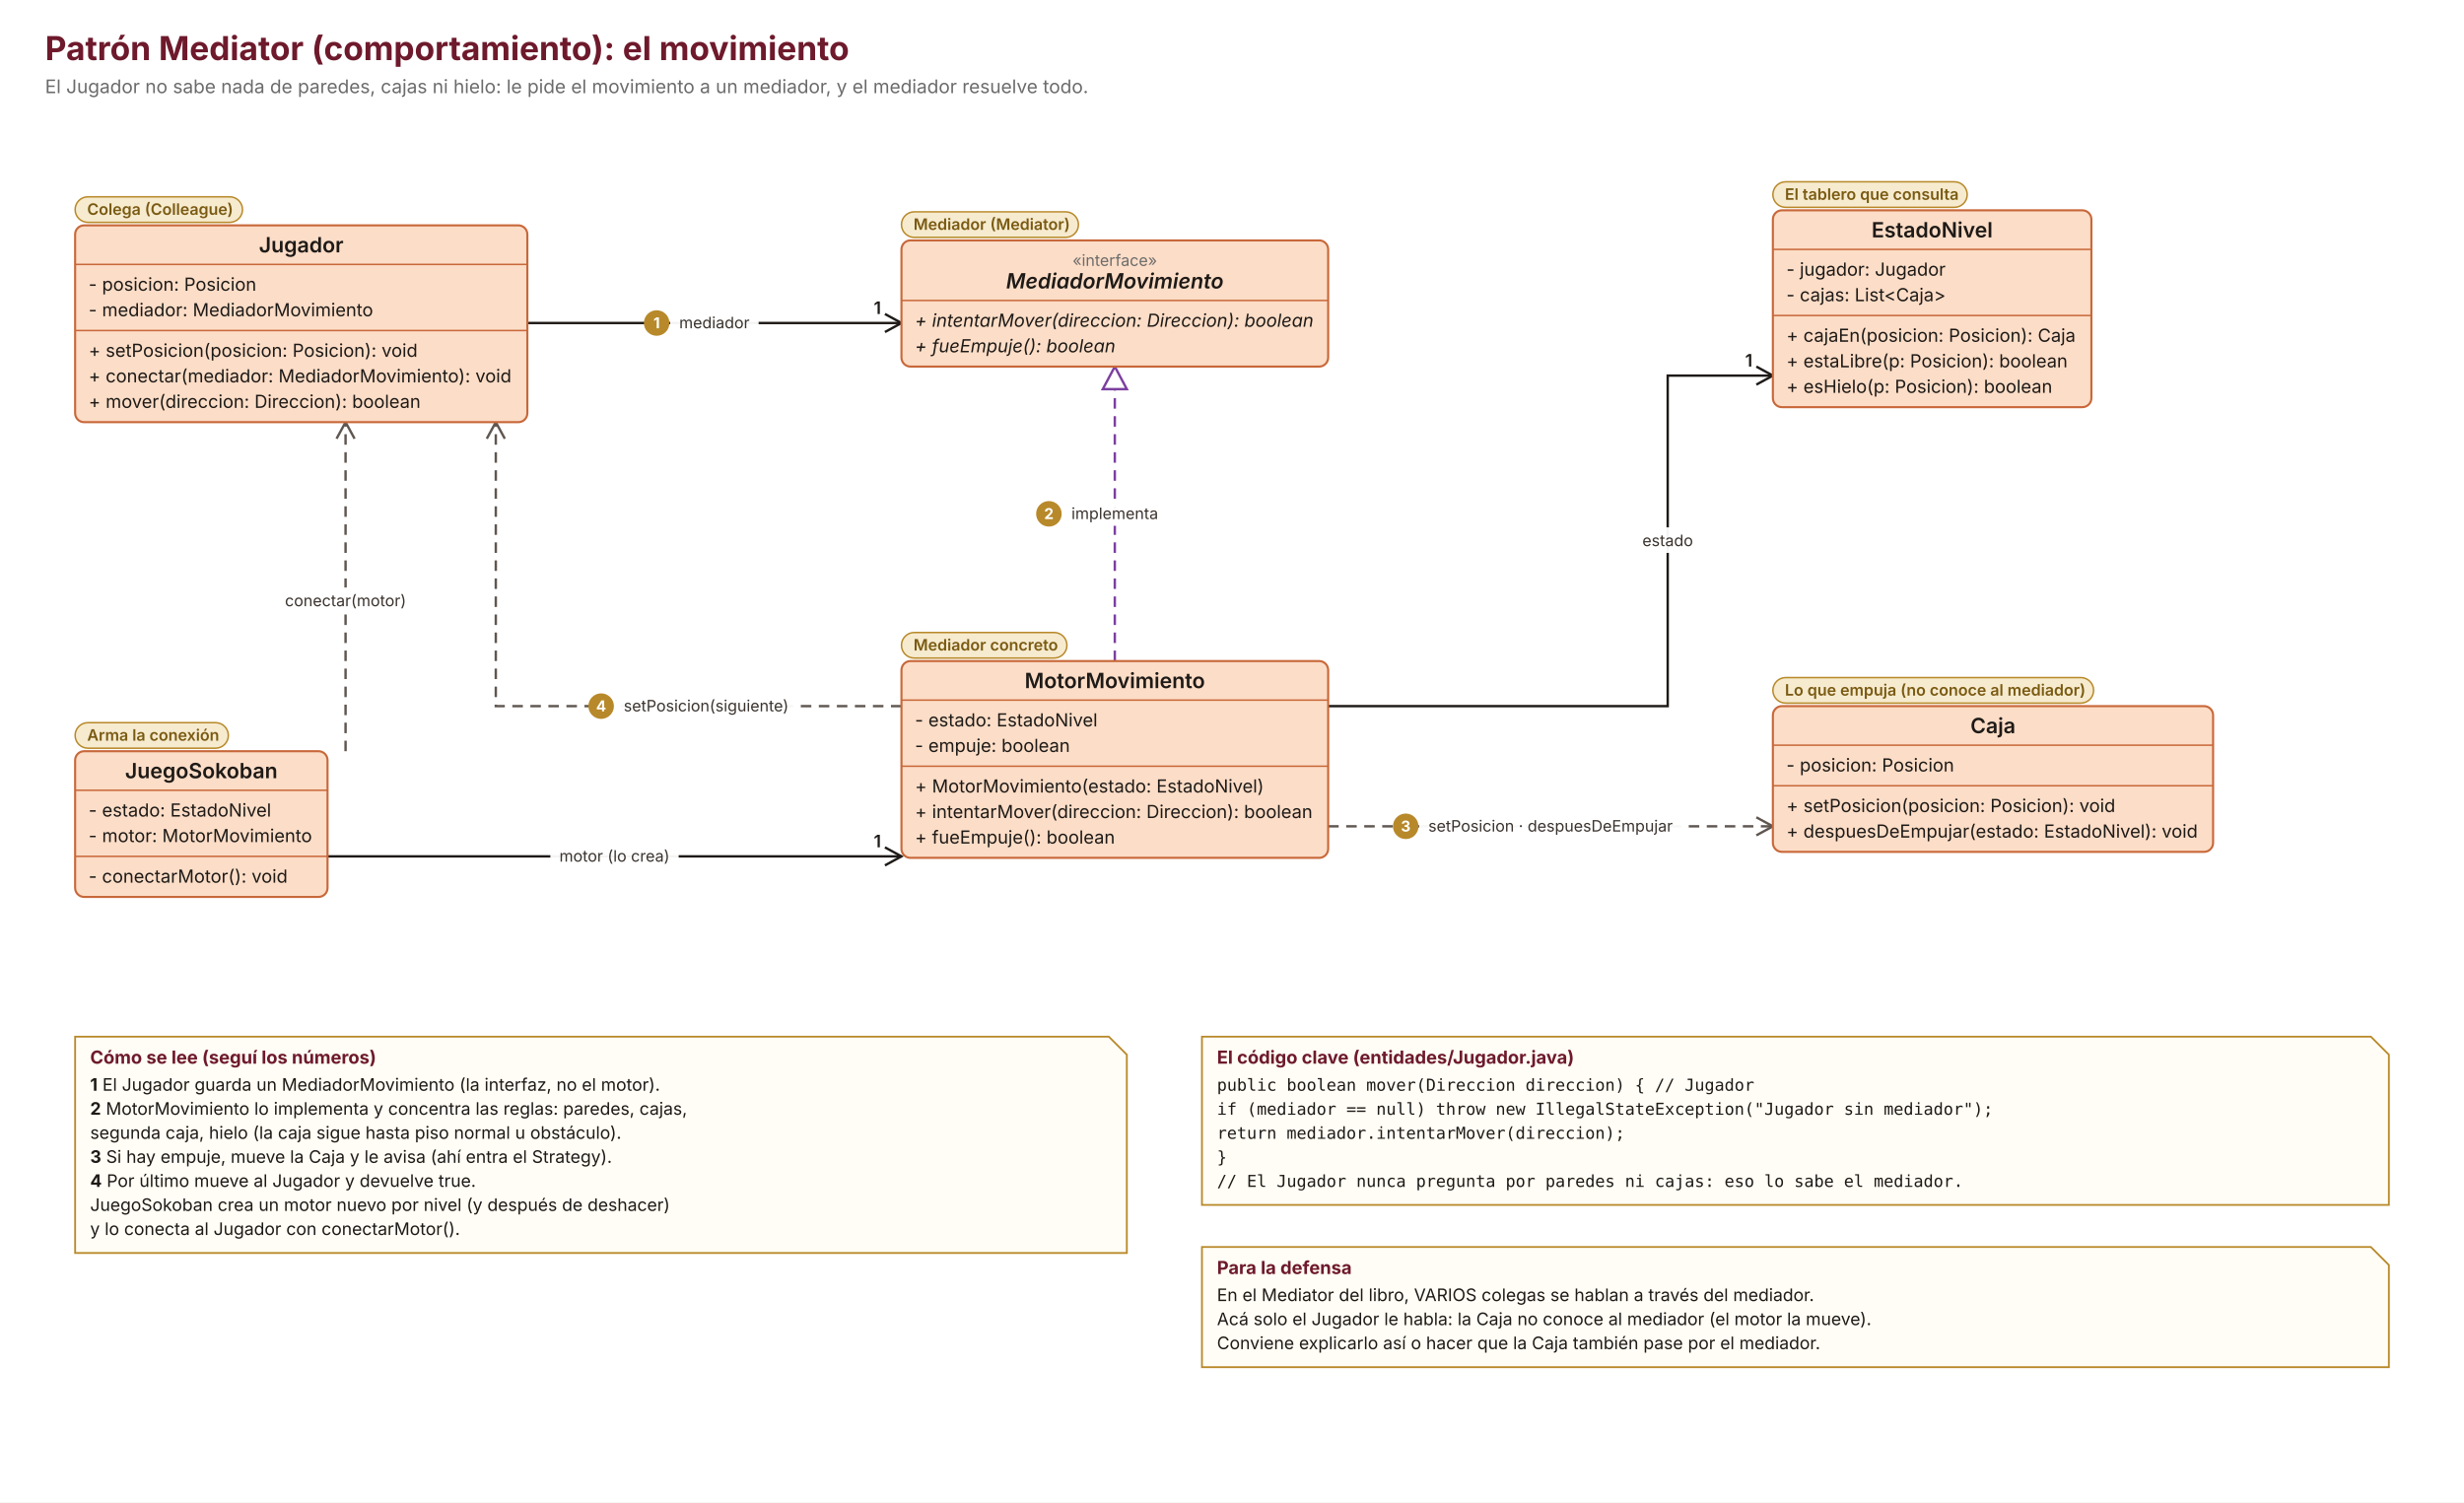
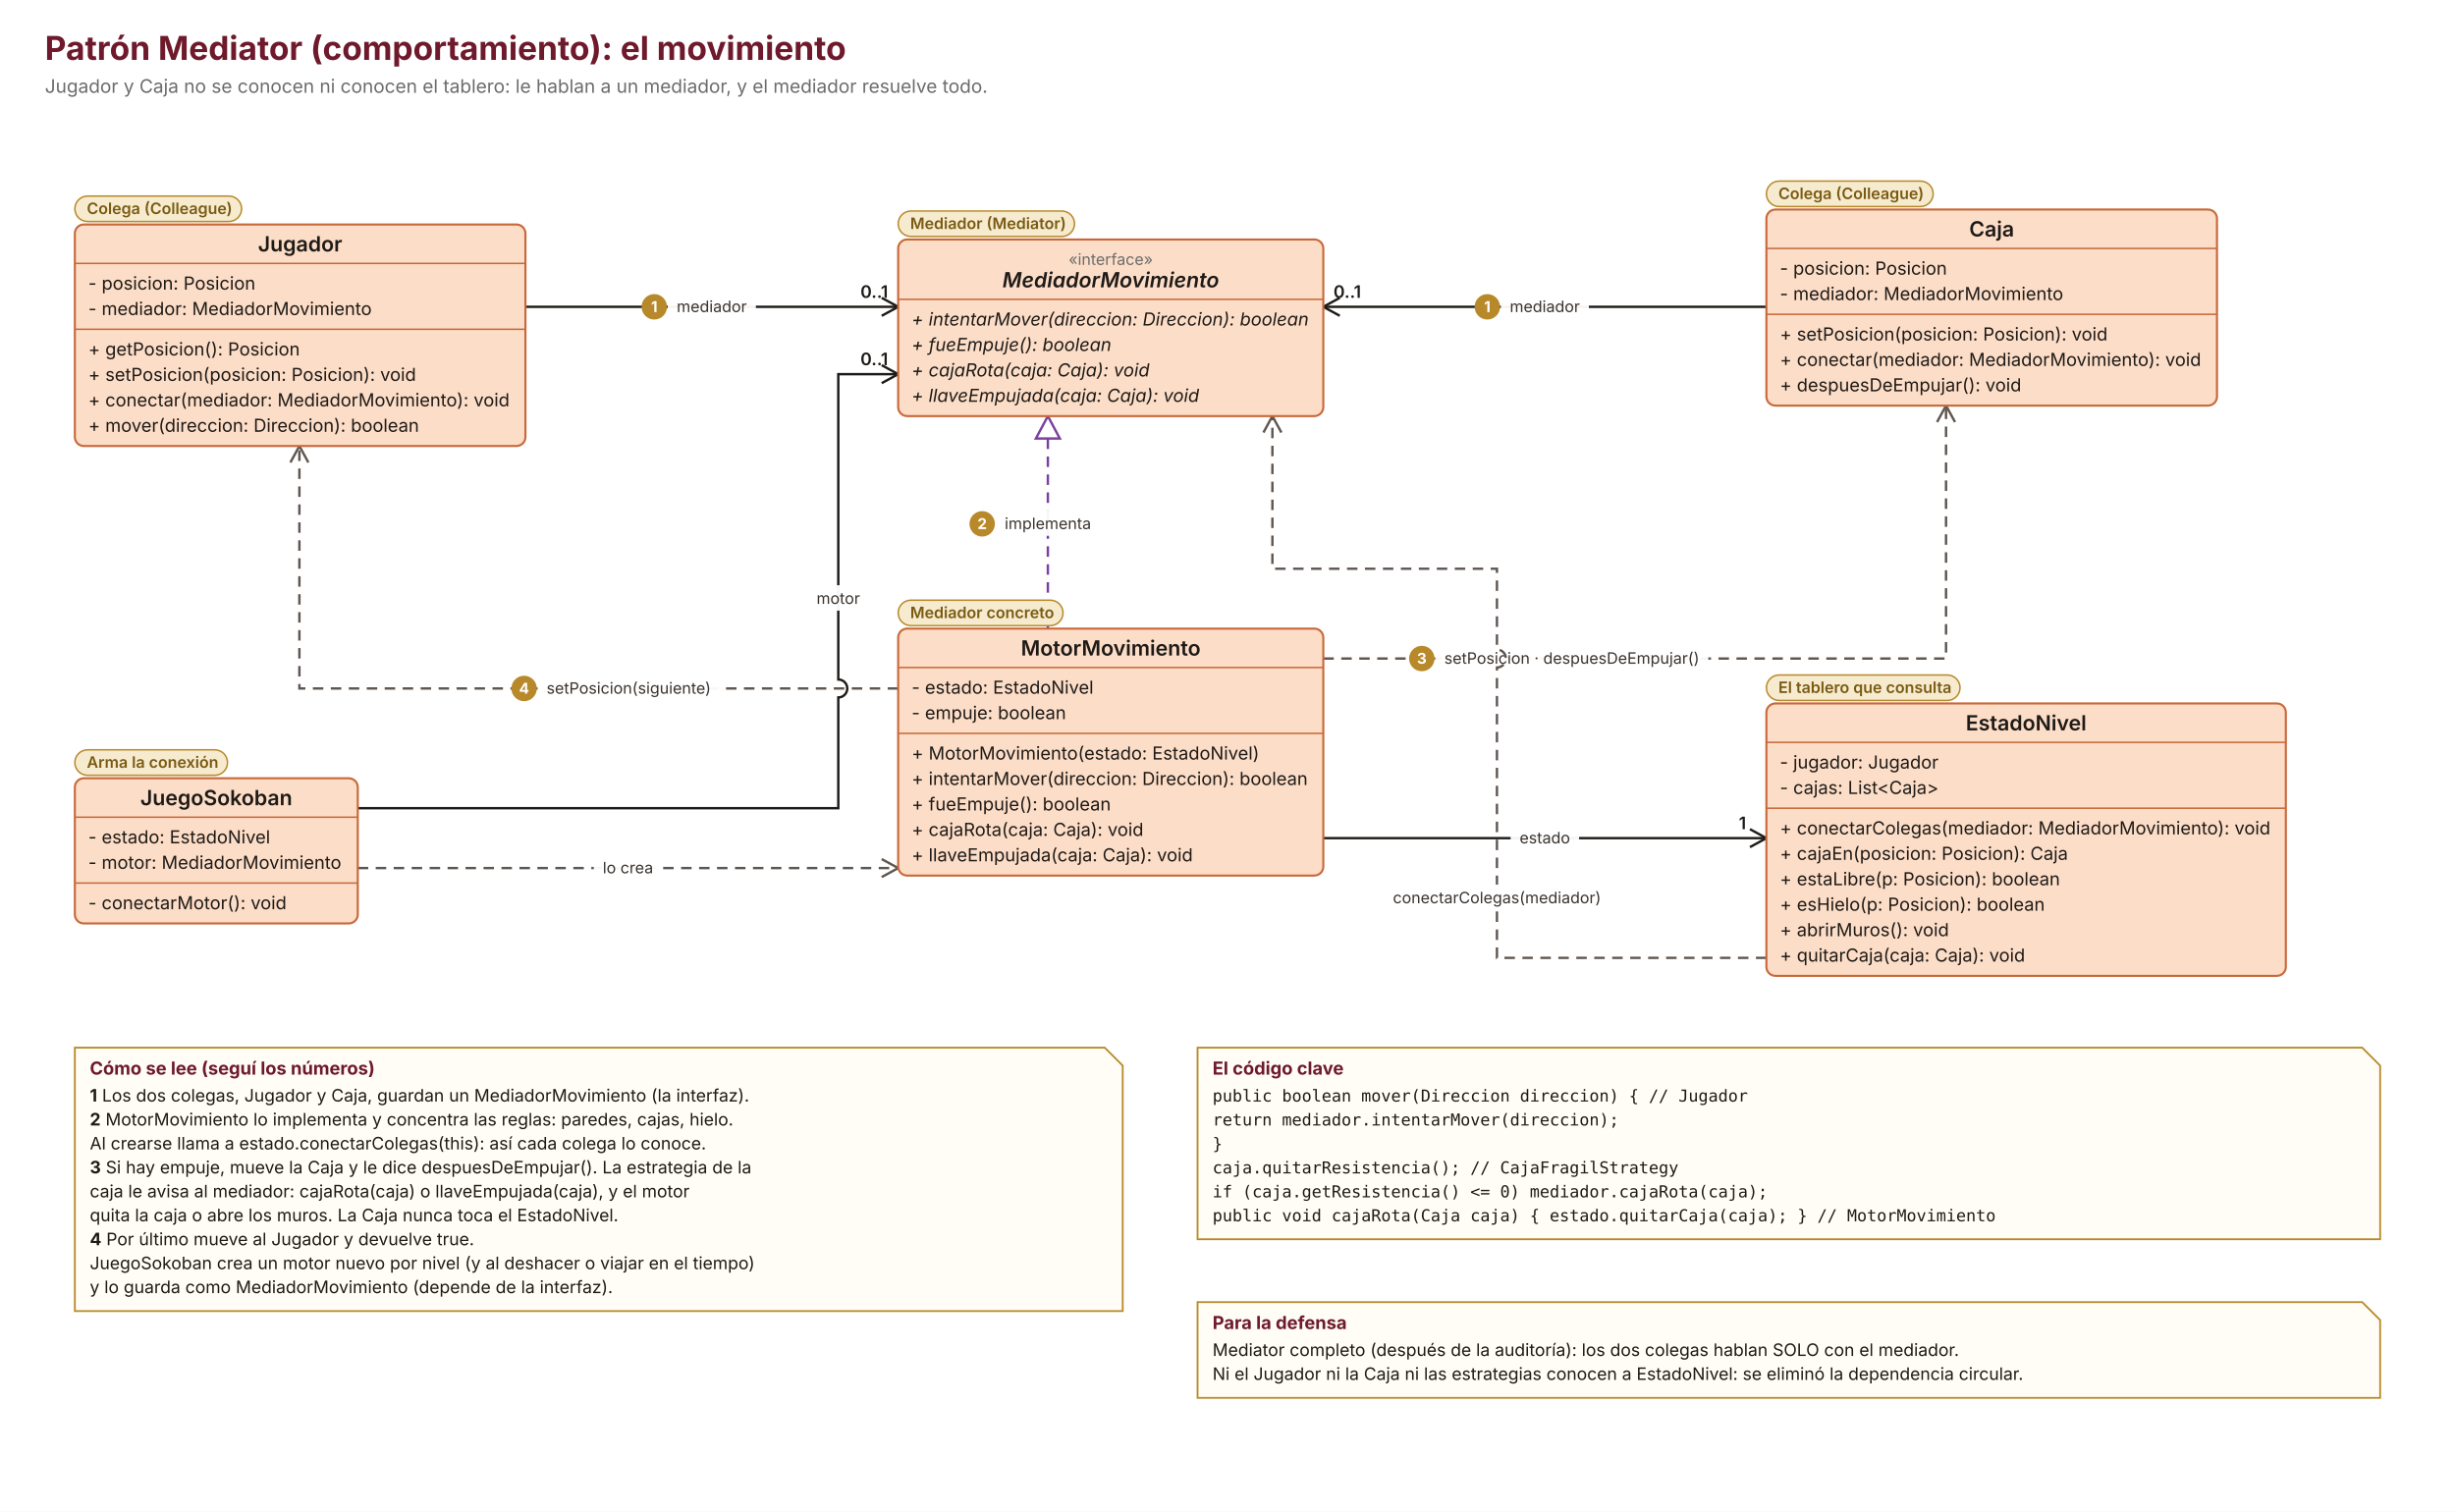
- <svg xmlns="http://www.w3.org/2000/svg" viewBox="0 0 1640 1000" width="1640" height="1000" font-family="Inter, Arial, sans-serif">
+ <svg xmlns="http://www.w3.org/2000/svg" viewBox="0 0 1640 1010" width="1640" height="1010" font-family="Inter, Arial, sans-serif">
  <style>text{white-space:pre}</style>
-   <rect width="1640" height="1000" fill="#FFFFFF" />
+   <rect width="1640" height="1010" fill="#FFFFFF" />
  <text x="30" y="40" font-size="22" font-weight="700" fill="#6E1A2C">Patrón Mediator (comportamiento): el movimiento</text>
-   <text x="30" y="62" font-size="12.5" fill="#6B6B6B">El Jugador no sabe nada de paredes, cajas ni hielo: le pide el movimiento a un mediador, y el mediador resuelve todo.</text>
-   <path d="M 351.0 215.0 L 600.0 215.0" fill="none" stroke="#1E1A17" stroke-width="1.6" />
-   <polyline points="589.0,209.0 600.0,215.0 589.0,221.0" fill="none" stroke="#1E1A17" stroke-width="1.6" />
-   <rect x="446.07" y="206.0" width="58.859" height="17" rx="4" fill="#FFFFFF" fill-opacity="0.95" />
-   <text x="475.5" y="218.5" font-size="10.5" text-anchor="middle" fill="#3A332E">mediador</text>
-   <circle cx="437.07" cy="215.0" r="8.5" fill="#B8892A" />
-   <text x="437.07" y="218.5" font-size="10" font-weight="700" text-anchor="middle" fill="#FFFFFF">1</text>
-   <text x="584" y="209.0" font-size="11.5" font-weight="600" fill="#1E1A17" text-anchor="middle">1</text>
-   <path d="M 742.0 440.0 L 742.0 244.0" fill="none" stroke="#7B3FA0" stroke-width="1.6" stroke-dasharray="7 5" />
-   <polygon points="742.0,244.0 734.0,259.0 750.0,259.0" fill="#FFFFFF" stroke="#7B3FA0" stroke-width="1.6" />
-   <rect x="707.125" y="333.0" width="69.75" height="17" rx="4" fill="#FFFFFF" fill-opacity="0.95" />
-   <text x="742.0" y="345.5" font-size="10.5" text-anchor="middle" fill="#3A332E">implementa</text>
-   <circle cx="698.125" cy="342.0" r="8.5" fill="#B8892A" />
-   <text x="698.125" y="345.5" font-size="10" font-weight="700" text-anchor="middle" fill="#FFFFFF">2</text>
-   <path d="M 884.0 470.0 L 1110.0 470.0 L 1110.0 250.0 L 1180.0 250.0" fill="none" stroke="#1E1A17" stroke-width="1.6" />
-   <polyline points="1169.0,244.0 1180.0,250.0 1169.0,256.0" fill="none" stroke="#1E1A17" stroke-width="1.6" />
-   <rect x="1087.117" y="351" width="45.766" height="17" rx="4" fill="#FFFFFF" fill-opacity="0.95" />
-   <text x="1110" y="363.5" font-size="10.5" text-anchor="middle" fill="#3A332E">estado</text>
-   <text x="1164" y="244.0" font-size="11.5" font-weight="600" fill="#1E1A17" text-anchor="middle">1</text>
-   <path d="M 884.0 550.0 L 1180.0 550.0" fill="none" stroke="#5F5650" stroke-width="1.6" stroke-dasharray="7 5" />
-   <polyline points="1169.0,544.0 1180.0,550.0 1169.0,556.0" fill="none" stroke="#5F5650" stroke-width="1.6" />
-   <rect x="944.625" y="541.0" width="174.75" height="17" rx="4" fill="#FFFFFF" fill-opacity="0.95" />
-   <text x="1032.0" y="553.5" font-size="10.5" text-anchor="middle" fill="#3A332E">setPosicion · despuesDeEmpujar</text>
-   <circle cx="935.625" cy="550.0" r="8.5" fill="#B8892A" />
-   <text x="935.625" y="553.5" font-size="10" font-weight="700" text-anchor="middle" fill="#FFFFFF">3</text>
-   <path d="M 600.0 470.0 L 330.0 470.0 L 330.0 281.0" fill="none" stroke="#5F5650" stroke-width="1.6" stroke-dasharray="7 5" />
-   <polyline points="324.0,292.0 330.0,281.0 336.0,292.0" fill="none" stroke="#5F5650" stroke-width="1.6" />
-   <rect x="409.109" y="461" width="121.781" height="17" rx="4" fill="#FFFFFF" fill-opacity="0.95" />
-   <text x="470" y="473.5" font-size="10.5" text-anchor="middle" fill="#3A332E">setPosicion(siguiente)</text>
-   <circle cx="400.109" cy="470" r="8.5" fill="#B8892A" />
-   <text x="400.109" y="473.5" font-size="10" font-weight="700" text-anchor="middle" fill="#FFFFFF">4</text>
-   <path d="M 218.0 570.0 L 600.0 570.0" fill="none" stroke="#1E1A17" stroke-width="1.6" />
-   <polyline points="589.0,564.0 600.0,570.0 589.0,576.0" fill="none" stroke="#1E1A17" stroke-width="1.6" />
-   <rect x="366.305" y="561.0" width="85.391" height="17" rx="4" fill="#FFFFFF" fill-opacity="0.95" />
-   <text x="409.0" y="573.5" font-size="10.5" text-anchor="middle" fill="#3A332E">motor (lo crea)</text>
-   <text x="584" y="564.0" font-size="11.5" font-weight="600" fill="#1E1A17" text-anchor="middle">1</text>
-   <path d="M 230.0 500.0 L 230.0 281.0" fill="none" stroke="#5F5650" stroke-width="1.6" stroke-dasharray="7 5" />
-   <polyline points="224.0,292.0 230.0,281.0 236.0,292.0" fill="none" stroke="#5F5650" stroke-width="1.6" />
-   <rect x="183.656" y="391" width="92.688" height="17" rx="4" fill="#FFFFFF" fill-opacity="0.95" />
-   <text x="230" y="403.5" font-size="10.5" text-anchor="middle" fill="#3A332E">conectar(motor)</text>
+   <text x="30" y="62" font-size="12.5" fill="#6B6B6B">Jugador y Caja no se conocen ni conocen el tablero: le hablan a un mediador, y el mediador resuelve todo.</text>
+   <path d="M 351.0 205.0 L 600.0 205.0" fill="none" stroke="#1E1A17" stroke-width="1.6" />
+   <polyline points="589.0,199.0 600.0,205.0 589.0,211.0" fill="none" stroke="#1E1A17" stroke-width="1.6" />
+   <rect x="446.07" y="196.0" width="58.859" height="17" rx="4" fill="#FFFFFF" fill-opacity="0.95" />
+   <text x="475.5" y="208.5" font-size="10.5" text-anchor="middle" fill="#3A332E">mediador</text>
+   <circle cx="437.07" cy="205.0" r="8.5" fill="#B8892A" />
+   <text x="437.07" y="208.5" font-size="10" font-weight="700" text-anchor="middle" fill="#FFFFFF">1</text>
+   <text x="584" y="199.0" font-size="11.5" font-weight="600" fill="#1E1A17" text-anchor="middle">0..1</text>
+   <path d="M 1180.0 205.0 L 884.0 205.0" fill="none" stroke="#1E1A17" stroke-width="1.6" />
+   <polyline points="895.0,211.0 884.0,205.0 895.0,199.0" fill="none" stroke="#1E1A17" stroke-width="1.6" />
+   <rect x="1002.57" y="196.0" width="58.859" height="17" rx="4" fill="#FFFFFF" fill-opacity="0.95" />
+   <text x="1032.0" y="208.5" font-size="10.5" text-anchor="middle" fill="#3A332E">mediador</text>
+   <circle cx="993.57" cy="205.0" r="8.5" fill="#B8892A" />
+   <text x="993.57" y="208.5" font-size="10" font-weight="700" text-anchor="middle" fill="#FFFFFF">1</text>
+   <text x="900" y="199.0" font-size="11.5" font-weight="600" fill="#1E1A17" text-anchor="middle">0..1</text>
+   <path d="M 700.0 420.0 L 700.0 278.0" fill="none" stroke="#7B3FA0" stroke-width="1.6" stroke-dasharray="7 5" />
+   <polygon points="700.0,278.0 692.0,293.0 708.0,293.0" fill="#FFFFFF" stroke="#7B3FA0" stroke-width="1.6" />
+   <rect x="665.125" y="341" width="69.75" height="17" rx="4" fill="#FFFFFF" fill-opacity="0.95" />
+   <text x="700" y="353.5" font-size="10.5" text-anchor="middle" fill="#3A332E">implementa</text>
+   <circle cx="656.125" cy="350" r="8.5" fill="#B8892A" />
+   <text x="656.125" y="353.5" font-size="10" font-weight="700" text-anchor="middle" fill="#FFFFFF">2</text>
+   <path d="M 884.0 560.0 L 1180.0 560.0" fill="none" stroke="#1E1A17" stroke-width="1.6" />
+   <polyline points="1169.0,554.0 1180.0,560.0 1169.0,566.0" fill="none" stroke="#1E1A17" stroke-width="1.6" />
+   <rect x="1009.117" y="551.0" width="45.766" height="17" rx="4" fill="#FFFFFF" fill-opacity="0.95" />
+   <text x="1032.0" y="563.5" font-size="10.5" text-anchor="middle" fill="#3A332E">estado</text>
+   <text x="1164" y="554.0" font-size="11.5" font-weight="600" fill="#1E1A17" text-anchor="middle">1</text>
+   <path d="M 884.0 440.0 L 1300.0 440.0 L 1300.0 271.0" fill="none" stroke="#5F5650" stroke-width="1.6" stroke-dasharray="7 5" />
+   <polyline points="1294.0,282.0 1300.0,271.0 1306.0,282.0" fill="none" stroke="#5F5650" stroke-width="1.6" />
+   <rect x="958.797" y="431" width="182.406" height="17" rx="4" fill="#FFFFFF" fill-opacity="0.95" />
+   <text x="1050" y="443.5" font-size="10.5" text-anchor="middle" fill="#3A332E">setPosicion · despuesDeEmpujar()</text>
+   <circle cx="949.797" cy="440" r="8.5" fill="#B8892A" />
+   <text x="949.797" y="443.5" font-size="10" font-weight="700" text-anchor="middle" fill="#FFFFFF">3</text>
+   <path d="M 600.0 460.0 L 200.0 460.0 L 200.0 298.0" fill="none" stroke="#5F5650" stroke-width="1.6" stroke-dasharray="7 5" />
+   <polyline points="194.0,309.0 200.0,298.0 206.0,309.0" fill="none" stroke="#5F5650" stroke-width="1.6" />
+   <rect x="359.109" y="451" width="121.781" height="17" rx="4" fill="#FFFFFF" fill-opacity="0.95" />
+   <text x="420" y="463.5" font-size="10.5" text-anchor="middle" fill="#3A332E">setPosicion(siguiente)</text>
+   <circle cx="350.109" cy="460" r="8.5" fill="#B8892A" />
+   <text x="350.109" y="463.5" font-size="10" font-weight="700" text-anchor="middle" fill="#FFFFFF">4</text>
+   <path d="M 1180.0 640.0 L 1000.0 640.0 L 1000.0 446.0 A 6 6 0 0 0 1000.0 434.0 L 1000.0 380.0 L 850.0 380.0 L 850.0 278.0" fill="none" stroke="#5F5650" stroke-width="1.6" stroke-dasharray="7 5" />
+   <polyline points="844.0,289.0 850.0,278.0 856.0,289.0" fill="none" stroke="#5F5650" stroke-width="1.6" />
+   <rect x="924.508" y="591" width="150.984" height="17" rx="4" fill="#FFFFFF" fill-opacity="0.95" />
+   <text x="1000" y="603.5" font-size="10.5" text-anchor="middle" fill="#3A332E">conectarColegas(mediador)</text>
+   <path d="M 239.0 580.0 L 600.0 580.0" fill="none" stroke="#5F5650" stroke-width="1.6" stroke-dasharray="7 5" />
+   <polyline points="589.0,574.0 600.0,580.0 589.0,586.0" fill="none" stroke="#5F5650" stroke-width="1.6" />
+   <rect x="396.648" y="571.0" width="45.703" height="17" rx="4" fill="#FFFFFF" fill-opacity="0.95" />
+   <text x="419.5" y="583.5" font-size="10.5" text-anchor="middle" fill="#3A332E">lo crea</text>
+   <path d="M 239.0 540.0 L 560.0 540.0 L 560.0 466.0 A 6 6 0 0 0 560.0 454.0 L 560.0 250.0 L 600.0 250.0" fill="none" stroke="#1E1A17" stroke-width="1.6" />
+   <polyline points="589.0,244.0 600.0,250.0 589.0,256.0" fill="none" stroke="#1E1A17" stroke-width="1.6" />
+   <rect x="539.461" y="391" width="41.078" height="17" rx="4" fill="#FFFFFF" fill-opacity="0.95" />
+   <text x="560" y="403.5" font-size="10.5" text-anchor="middle" fill="#3A332E">motor</text>
+   <text x="584" y="244.0" font-size="11.5" font-weight="600" fill="#1E1A17" text-anchor="middle">0..1</text>
  <g class="caja" id="Jugador">
    <rect x="50" y="131" width="111.406" height="17" rx="8.5" fill="#F6EBCF" stroke="#B8892A" stroke-width="1" />
    <text x="58" y="143" font-size="10.5" font-weight="600" fill="#7A5A12">Colega (Colleague)</text>
-     <rect x="50" y="150" width="301" height="131" rx="6" fill="#FCDDC7" stroke="#C8683A" stroke-width="1.4" />
+     <rect x="50" y="150" width="301" height="148" rx="6" fill="#FCDDC7" stroke="#C8683A" stroke-width="1.4" />
    <text x="200.5" y="168" text-anchor="middle" font-size="14" font-weight="600" fill="#1E1A17">Jugador</text>
    <line x1="50" y1="176" x2="351" y2="176" stroke="#C8683A" stroke-width="1" />
    <text x="59.0" y="193.5" font-size="12" fill="#1E1A17">- posicion: Posicion</text>
    <text x="59.0" y="210.5" font-size="12" fill="#1E1A17">- mediador: MediadorMovimiento</text>
    <line x1="50" y1="220" x2="351" y2="220" stroke="#C8683A" stroke-width="1" />
-     <text x="59.0" y="237.5" font-size="12" fill="#1E1A17">+ setPosicion(posicion: Posicion): void</text>
-     <text x="59.0" y="254.5" font-size="12" fill="#1E1A17">+ conectar(mediador: MediadorMovimiento): void</text>
-     <text x="59.0" y="271.5" font-size="12" fill="#1E1A17">+ mover(direccion: Direccion): boolean</text>
+     <text x="59.0" y="237.5" font-size="12" fill="#1E1A17">+ getPosicion(): Posicion</text>
+     <text x="59.0" y="254.5" font-size="12" fill="#1E1A17">+ setPosicion(posicion: Posicion): void</text>
+     <text x="59.0" y="271.5" font-size="12" fill="#1E1A17">+ conectar(mediador: MediadorMovimiento): void</text>
+     <text x="59.0" y="288.5" font-size="12" fill="#1E1A17">+ mover(direccion: Direccion): boolean</text>
  </g>
  <g class="caja" id="MediadorMovimiento">
    <rect x="600" y="141" width="117.797" height="17" rx="8.5" fill="#F6EBCF" stroke="#B8892A" stroke-width="1" />
    <text x="608" y="153" font-size="10.5" font-weight="600" fill="#7A5A12">Mediador (Mediator)</text>
-     <rect x="600" y="160" width="284" height="84" rx="6" fill="#FCDDC7" stroke="#C8683A" stroke-width="1.4" />
+     <rect x="600" y="160" width="284" height="118" rx="6" fill="#FCDDC7" stroke="#C8683A" stroke-width="1.4" />
    <text x="742.0" y="177" text-anchor="middle" font-size="10.5" fill="#6B6B6B">«interface»</text>
    <text x="742.0" y="192" text-anchor="middle" font-size="14" font-weight="600" fill="#1E1A17" font-style="italic">MediadorMovimiento</text>
    <line x1="600" y1="200" x2="884" y2="200" stroke="#C8683A" stroke-width="1" />
    <text x="609.0" y="217.5" font-size="12" fill="#1E1A17" font-style="italic">+ intentarMover(direccion: Direccion): boolean</text>
    <text x="609.0" y="234.5" font-size="12" fill="#1E1A17" font-style="italic">+ fueEmpuje(): boolean</text>
+     <text x="609.0" y="251.5" font-size="12" fill="#1E1A17" font-style="italic">+ cajaRota(caja: Caja): void</text>
+     <text x="609.0" y="268.5" font-size="12" fill="#1E1A17" font-style="italic">+ llaveEmpujada(caja: Caja): void</text>
+   </g>
+   <g class="caja" id="Caja">
+     <rect x="1180" y="121" width="111.406" height="17" rx="8.5" fill="#F6EBCF" stroke="#B8892A" stroke-width="1" />
+     <text x="1188" y="133" font-size="10.5" font-weight="600" fill="#7A5A12">Colega (Colleague)</text>
+     <rect x="1180" y="140" width="301" height="131" rx="6" fill="#FCDDC7" stroke="#C8683A" stroke-width="1.4" />
+     <text x="1330.5" y="158" text-anchor="middle" font-size="14" font-weight="600" fill="#1E1A17">Caja</text>
+     <line x1="1180" y1="166" x2="1481" y2="166" stroke="#C8683A" stroke-width="1" />
+     <text x="1189.0" y="183.5" font-size="12" fill="#1E1A17">- posicion: Posicion</text>
+     <text x="1189.0" y="200.5" font-size="12" fill="#1E1A17">- mediador: MediadorMovimiento</text>
+     <line x1="1180" y1="210" x2="1481" y2="210" stroke="#C8683A" stroke-width="1" />
+     <text x="1189.0" y="227.5" font-size="12" fill="#1E1A17">+ setPosicion(posicion: Posicion): void</text>
+     <text x="1189.0" y="244.5" font-size="12" fill="#1E1A17">+ conectar(mediador: MediadorMovimiento): void</text>
+     <text x="1189.0" y="261.5" font-size="12" fill="#1E1A17">+ despuesDeEmpujar(): void</text>
+   </g>
+   <g class="caja" id="MotorMovimiento">
+     <rect x="600" y="401" width="110.125" height="17" rx="8.5" fill="#F6EBCF" stroke="#B8892A" stroke-width="1" />
+     <text x="608" y="413" font-size="10.5" font-weight="600" fill="#7A5A12">Mediador concreto</text>
+     <rect x="600" y="420" width="284" height="165" rx="6" fill="#FCDDC7" stroke="#C8683A" stroke-width="1.4" />
+     <text x="742.0" y="438" text-anchor="middle" font-size="14" font-weight="600" fill="#1E1A17">MotorMovimiento</text>
+     <line x1="600" y1="446" x2="884" y2="446" stroke="#C8683A" stroke-width="1" />
+     <text x="609.0" y="463.5" font-size="12" fill="#1E1A17">- estado: EstadoNivel</text>
+     <text x="609.0" y="480.5" font-size="12" fill="#1E1A17">- empuje: boolean</text>
+     <line x1="600" y1="490" x2="884" y2="490" stroke="#C8683A" stroke-width="1" />
+     <text x="609.0" y="507.5" font-size="12" fill="#1E1A17">+ MotorMovimiento(estado: EstadoNivel)</text>
+     <text x="609.0" y="524.5" font-size="12" fill="#1E1A17">+ intentarMover(direccion: Direccion): boolean</text>
+     <text x="609.0" y="541.5" font-size="12" fill="#1E1A17">+ fueEmpuje(): boolean</text>
+     <text x="609.0" y="558.5" font-size="12" fill="#1E1A17">+ cajaRota(caja: Caja): void</text>
+     <text x="609.0" y="575.5" font-size="12" fill="#1E1A17">+ llaveEmpujada(caja: Caja): void</text>
  </g>
  <g class="caja" id="EstadoNivel">
-     <rect x="1180" y="121" width="129.344" height="17" rx="8.5" fill="#F6EBCF" stroke="#B8892A" stroke-width="1" />
-     <text x="1188" y="133" font-size="10.5" font-weight="600" fill="#7A5A12">El tablero que consulta</text>
-     <rect x="1180" y="140" width="212" height="131" rx="6" fill="#FCDDC7" stroke="#C8683A" stroke-width="1.4" />
-     <text x="1286.0" y="158" text-anchor="middle" font-size="14" font-weight="600" fill="#1E1A17">EstadoNivel</text>
-     <line x1="1180" y1="166" x2="1392" y2="166" stroke="#C8683A" stroke-width="1" />
-     <text x="1189.0" y="183.5" font-size="12" fill="#1E1A17">- jugador: Jugador</text>
-     <text x="1189.0" y="200.5" font-size="12" fill="#1E1A17">- cajas: List&lt;Caja&gt;</text>
-     <line x1="1180" y1="210" x2="1392" y2="210" stroke="#C8683A" stroke-width="1" />
-     <text x="1189.0" y="227.5" font-size="12" fill="#1E1A17">+ cajaEn(posicion: Posicion): Caja</text>
-     <text x="1189.0" y="244.5" font-size="12" fill="#1E1A17">+ estaLibre(p: Posicion): boolean</text>
-     <text x="1189.0" y="261.5" font-size="12" fill="#1E1A17">+ esHielo(p: Posicion): boolean</text>
+     <rect x="1180" y="451" width="129.344" height="17" rx="8.5" fill="#F6EBCF" stroke="#B8892A" stroke-width="1" />
+     <text x="1188" y="463" font-size="10.5" font-weight="600" fill="#7A5A12">El tablero que consulta</text>
+     <rect x="1180" y="470" width="347" height="182" rx="6" fill="#FCDDC7" stroke="#C8683A" stroke-width="1.4" />
+     <text x="1353.5" y="488" text-anchor="middle" font-size="14" font-weight="600" fill="#1E1A17">EstadoNivel</text>
+     <line x1="1180" y1="496" x2="1527" y2="496" stroke="#C8683A" stroke-width="1" />
+     <text x="1189.0" y="513.5" font-size="12" fill="#1E1A17">- jugador: Jugador</text>
+     <text x="1189.0" y="530.5" font-size="12" fill="#1E1A17">- cajas: List&lt;Caja&gt;</text>
+     <line x1="1180" y1="540" x2="1527" y2="540" stroke="#C8683A" stroke-width="1" />
+     <text x="1189.0" y="557.5" font-size="12" fill="#1E1A17">+ conectarColegas(mediador: MediadorMovimiento): void</text>
+     <text x="1189.0" y="574.5" font-size="12" fill="#1E1A17">+ cajaEn(posicion: Posicion): Caja</text>
+     <text x="1189.0" y="591.5" font-size="12" fill="#1E1A17">+ estaLibre(p: Posicion): boolean</text>
+     <text x="1189.0" y="608.5" font-size="12" fill="#1E1A17">+ esHielo(p: Posicion): boolean</text>
+     <text x="1189.0" y="625.5" font-size="12" fill="#1E1A17">+ abrirMuros(): void</text>
+     <text x="1189.0" y="642.5" font-size="12" fill="#1E1A17">+ quitarCaja(caja: Caja): void</text>
  </g>
  <g class="caja" id="JuegoSokoban">
-     <rect x="50" y="481" width="101.984" height="17" rx="8.5" fill="#F6EBCF" stroke="#B8892A" stroke-width="1" />
-     <text x="58" y="493" font-size="10.5" font-weight="600" fill="#7A5A12">Arma la conexión</text>
-     <rect x="50" y="500" width="168" height="97" rx="6" fill="#FCDDC7" stroke="#C8683A" stroke-width="1.4" />
-     <text x="134.0" y="518" text-anchor="middle" font-size="14" font-weight="600" fill="#1E1A17">JuegoSokoban</text>
-     <line x1="50" y1="526" x2="218" y2="526" stroke="#C8683A" stroke-width="1" />
-     <text x="59.0" y="543.5" font-size="12" fill="#1E1A17">- estado: EstadoNivel</text>
-     <text x="59.0" y="560.5" font-size="12" fill="#1E1A17">- motor: MotorMovimiento</text>
-     <line x1="50" y1="570" x2="218" y2="570" stroke="#C8683A" stroke-width="1" />
-     <text x="59.0" y="587.5" font-size="12" fill="#1E1A17">- conectarMotor(): void</text>
+     <rect x="50" y="501" width="101.984" height="17" rx="8.5" fill="#F6EBCF" stroke="#B8892A" stroke-width="1" />
+     <text x="58" y="513" font-size="10.5" font-weight="600" fill="#7A5A12">Arma la conexión</text>
+     <rect x="50" y="520" width="189" height="97" rx="6" fill="#FCDDC7" stroke="#C8683A" stroke-width="1.4" />
+     <text x="144.5" y="538" text-anchor="middle" font-size="14" font-weight="600" fill="#1E1A17">JuegoSokoban</text>
+     <line x1="50" y1="546" x2="239" y2="546" stroke="#C8683A" stroke-width="1" />
+     <text x="59.0" y="563.5" font-size="12" fill="#1E1A17">- estado: EstadoNivel</text>
+     <text x="59.0" y="580.5" font-size="12" fill="#1E1A17">- motor: MediadorMovimiento</text>
+     <line x1="50" y1="590" x2="239" y2="590" stroke="#C8683A" stroke-width="1" />
+     <text x="59.0" y="607.5" font-size="12" fill="#1E1A17">- conectarMotor(): void</text>
  </g>
-   <g class="caja" id="MotorMovimiento">
-     <rect x="600" y="421" width="110.125" height="17" rx="8.5" fill="#F6EBCF" stroke="#B8892A" stroke-width="1" />
-     <text x="608" y="433" font-size="10.5" font-weight="600" fill="#7A5A12">Mediador concreto</text>
-     <rect x="600" y="440" width="284" height="131" rx="6" fill="#FCDDC7" stroke="#C8683A" stroke-width="1.4" />
-     <text x="742.0" y="458" text-anchor="middle" font-size="14" font-weight="600" fill="#1E1A17">MotorMovimiento</text>
-     <line x1="600" y1="466" x2="884" y2="466" stroke="#C8683A" stroke-width="1" />
-     <text x="609.0" y="483.5" font-size="12" fill="#1E1A17">- estado: EstadoNivel</text>
-     <text x="609.0" y="500.5" font-size="12" fill="#1E1A17">- empuje: boolean</text>
-     <line x1="600" y1="510" x2="884" y2="510" stroke="#C8683A" stroke-width="1" />
-     <text x="609.0" y="527.5" font-size="12" fill="#1E1A17">+ MotorMovimiento(estado: EstadoNivel)</text>
-     <text x="609.0" y="544.5" font-size="12" fill="#1E1A17">+ intentarMover(direccion: Direccion): boolean</text>
-     <text x="609.0" y="561.5" font-size="12" fill="#1E1A17">+ fueEmpuje(): boolean</text>
-   </g>
-   <g class="caja" id="Caja">
-     <rect x="1180" y="451" width="213.469" height="17" rx="8.5" fill="#F6EBCF" stroke="#B8892A" stroke-width="1" />
-     <text x="1188" y="463" font-size="10.5" font-weight="600" fill="#7A5A12">Lo que empuja (no conoce al mediador)</text>
-     <rect x="1180" y="470" width="293" height="97" rx="6" fill="#FCDDC7" stroke="#C8683A" stroke-width="1.4" />
-     <text x="1326.5" y="488" text-anchor="middle" font-size="14" font-weight="600" fill="#1E1A17">Caja</text>
-     <line x1="1180" y1="496" x2="1473" y2="496" stroke="#C8683A" stroke-width="1" />
-     <text x="1189.0" y="513.5" font-size="12" fill="#1E1A17">- posicion: Posicion</text>
-     <line x1="1180" y1="523" x2="1473" y2="523" stroke="#C8683A" stroke-width="1" />
-     <text x="1189.0" y="540.5" font-size="12" fill="#1E1A17">+ setPosicion(posicion: Posicion): void</text>
-     <text x="1189.0" y="557.5" font-size="12" fill="#1E1A17">+ despuesDeEmpujar(estado: EstadoNivel): void</text>
-   </g>
-   <path d="M 50 690 L 738 690 L 750 702 L 750 834 L 50 834 Z" fill="#FFFDF5" stroke="#B8892A" stroke-width="1.2" />
-   <text x="60" y="708" font-size="12" font-weight="700" fill="#6E1A2C">Cómo se lee (seguí los números)</text>
-   <text x="60" y="726" font-size="11.5" fill="#1E1A17">
-     <tspan font-weight="700">1</tspan> El Jugador guarda un MediadorMovimiento (la interfaz, no el motor).</text>
-   <text x="60" y="742" font-size="11.5" fill="#1E1A17">
-     <tspan font-weight="700">2</tspan> MotorMovimiento lo implementa y concentra las reglas: paredes, cajas,</text>
-   <text x="60" y="758" font-size="11.5" fill="#1E1A17">     segunda caja, hielo (la caja sigue hasta piso normal u obstáculo).</text>
-   <text x="60" y="774" font-size="11.5" fill="#1E1A17">
-     <tspan font-weight="700">3</tspan> Si hay empuje, mueve la Caja y le avisa (ahí entra el Strategy).</text>
-   <text x="60" y="790" font-size="11.5" fill="#1E1A17">
+   <path d="M 50 700 L 738 700 L 750 712 L 750 876 L 50 876 Z" fill="#FFFDF5" stroke="#B8892A" stroke-width="1.2" />
+   <text x="60" y="718" font-size="12" font-weight="700" fill="#6E1A2C">Cómo se lee (seguí los números)</text>
+   <text x="60" y="736" font-size="11.5" fill="#1E1A17">
+     <tspan font-weight="700">1</tspan> Los dos colegas, Jugador y Caja, guardan un MediadorMovimiento (la interfaz).</text>
+   <text x="60" y="752" font-size="11.5" fill="#1E1A17">
+     <tspan font-weight="700">2</tspan> MotorMovimiento lo implementa y concentra las reglas: paredes, cajas, hielo.</text>
+   <text x="60" y="768" font-size="11.5" fill="#1E1A17">     Al crearse llama a estado.conectarColegas(this): así cada colega lo conoce.</text>
+   <text x="60" y="784" font-size="11.5" fill="#1E1A17">
+     <tspan font-weight="700">3</tspan> Si hay empuje, mueve la Caja y le dice despuesDeEmpujar(). La estrategia de la</text>
+   <text x="60" y="800" font-size="11.5" fill="#1E1A17">     caja le avisa al mediador: cajaRota(caja) o llaveEmpujada(caja), y el motor</text>
+   <text x="60" y="816" font-size="11.5" fill="#1E1A17">     quita la caja o abre los muros. La Caja nunca toca el EstadoNivel.</text>
+   <text x="60" y="832" font-size="11.5" fill="#1E1A17">
    <tspan font-weight="700">4</tspan> Por último mueve al Jugador y devuelve true.</text>
-   <text x="60" y="806" font-size="11.5" fill="#1E1A17">JuegoSokoban crea un motor nuevo por nivel (y después de deshacer)</text>
-   <text x="60" y="822" font-size="11.5" fill="#1E1A17">y lo conecta al Jugador con conectarMotor().</text>
-   <path d="M 800 690 L 1578 690 L 1590 702 L 1590 802 L 800 802 Z" fill="#FFFDF5" stroke="#B8892A" stroke-width="1.2" />
-   <text x="810" y="708" font-size="12" font-weight="700" fill="#6E1A2C">El código clave (entidades/Jugador.java)</text>
-   <text x="810" y="726" font-family="IBM Plex Mono, DejaVu Sans Mono, monospace" font-size="11" fill="#1E1A17">public boolean mover(Direccion direccion) {          // Jugador</text>
-   <text x="810" y="742" font-family="IBM Plex Mono, DejaVu Sans Mono, monospace" font-size="11" fill="#1E1A17">    if (mediador == null) throw new IllegalStateException("Jugador sin mediador");</text>
-   <text x="810" y="758" font-family="IBM Plex Mono, DejaVu Sans Mono, monospace" font-size="11" fill="#1E1A17">    return mediador.intentarMover(direccion);</text>
-   <text x="810" y="774" font-family="IBM Plex Mono, DejaVu Sans Mono, monospace" font-size="11" fill="#1E1A17">}</text>
-   <text x="810" y="790" font-family="IBM Plex Mono, DejaVu Sans Mono, monospace" font-size="11" fill="#1E1A17">// El Jugador nunca pregunta por paredes ni cajas: eso lo sabe el mediador.</text>
-   <path d="M 800 830 L 1578 830 L 1590 842 L 1590 910 L 800 910 Z" fill="#FFFDF5" stroke="#B8892A" stroke-width="1.2" />
-   <text x="810" y="848" font-size="12" font-weight="700" fill="#6E1A2C">Para la defensa</text>
-   <text x="810" y="866" font-size="11.5" fill="#1E1A17">En el Mediator del libro, VARIOS colegas se hablan a través del mediador.</text>
-   <text x="810" y="882" font-size="11.5" fill="#1E1A17">Acá solo el Jugador le habla: la Caja no conoce al mediador (el motor la mueve).</text>
-   <text x="810" y="898" font-size="11.5" fill="#1E1A17">Conviene explicarlo así o hacer que la Caja también pase por el mediador.</text>
+   <text x="60" y="848" font-size="11.5" fill="#1E1A17">JuegoSokoban crea un motor nuevo por nivel (y al deshacer o viajar en el tiempo)</text>
+   <text x="60" y="864" font-size="11.5" fill="#1E1A17">y lo guarda como MediadorMovimiento (depende de la interfaz).</text>
+   <path d="M 800 700 L 1578 700 L 1590 712 L 1590 828 L 800 828 Z" fill="#FFFDF5" stroke="#B8892A" stroke-width="1.2" />
+   <text x="810" y="718" font-size="12" font-weight="700" fill="#6E1A2C">El código clave</text>
+   <text x="810" y="736" font-family="IBM Plex Mono, DejaVu Sans Mono, monospace" font-size="11" fill="#1E1A17">public boolean mover(Direccion direccion) {        // Jugador</text>
+   <text x="810" y="752" font-family="IBM Plex Mono, DejaVu Sans Mono, monospace" font-size="11" fill="#1E1A17">    return mediador.intentarMover(direccion);</text>
+   <text x="810" y="768" font-family="IBM Plex Mono, DejaVu Sans Mono, monospace" font-size="11" fill="#1E1A17">}</text>
+   <text x="810" y="784" font-family="IBM Plex Mono, DejaVu Sans Mono, monospace" font-size="11" fill="#1E1A17">caja.quitarResistencia();                         // CajaFragilStrategy</text>
+   <text x="810" y="800" font-family="IBM Plex Mono, DejaVu Sans Mono, monospace" font-size="11" fill="#1E1A17">if (caja.getResistencia() &lt;= 0) mediador.cajaRota(caja);</text>
+   <text x="810" y="816" font-family="IBM Plex Mono, DejaVu Sans Mono, monospace" font-size="11" fill="#1E1A17">public void cajaRota(Caja caja) { estado.quitarCaja(caja); }   // MotorMovimiento</text>
+   <path d="M 800 870 L 1578 870 L 1590 882 L 1590 934 L 800 934 Z" fill="#FFFDF5" stroke="#B8892A" stroke-width="1.2" />
+   <text x="810" y="888" font-size="12" font-weight="700" fill="#6E1A2C">Para la defensa</text>
+   <text x="810" y="906" font-size="11.5" fill="#1E1A17">Mediator completo (después de la auditoría): los dos colegas hablan SOLO con el mediador.</text>
+   <text x="810" y="922" font-size="11.5" fill="#1E1A17">Ni el Jugador ni la Caja ni las estrategias conocen a EstadoNivel: se eliminó la dependencia circular.</text>
</svg>
